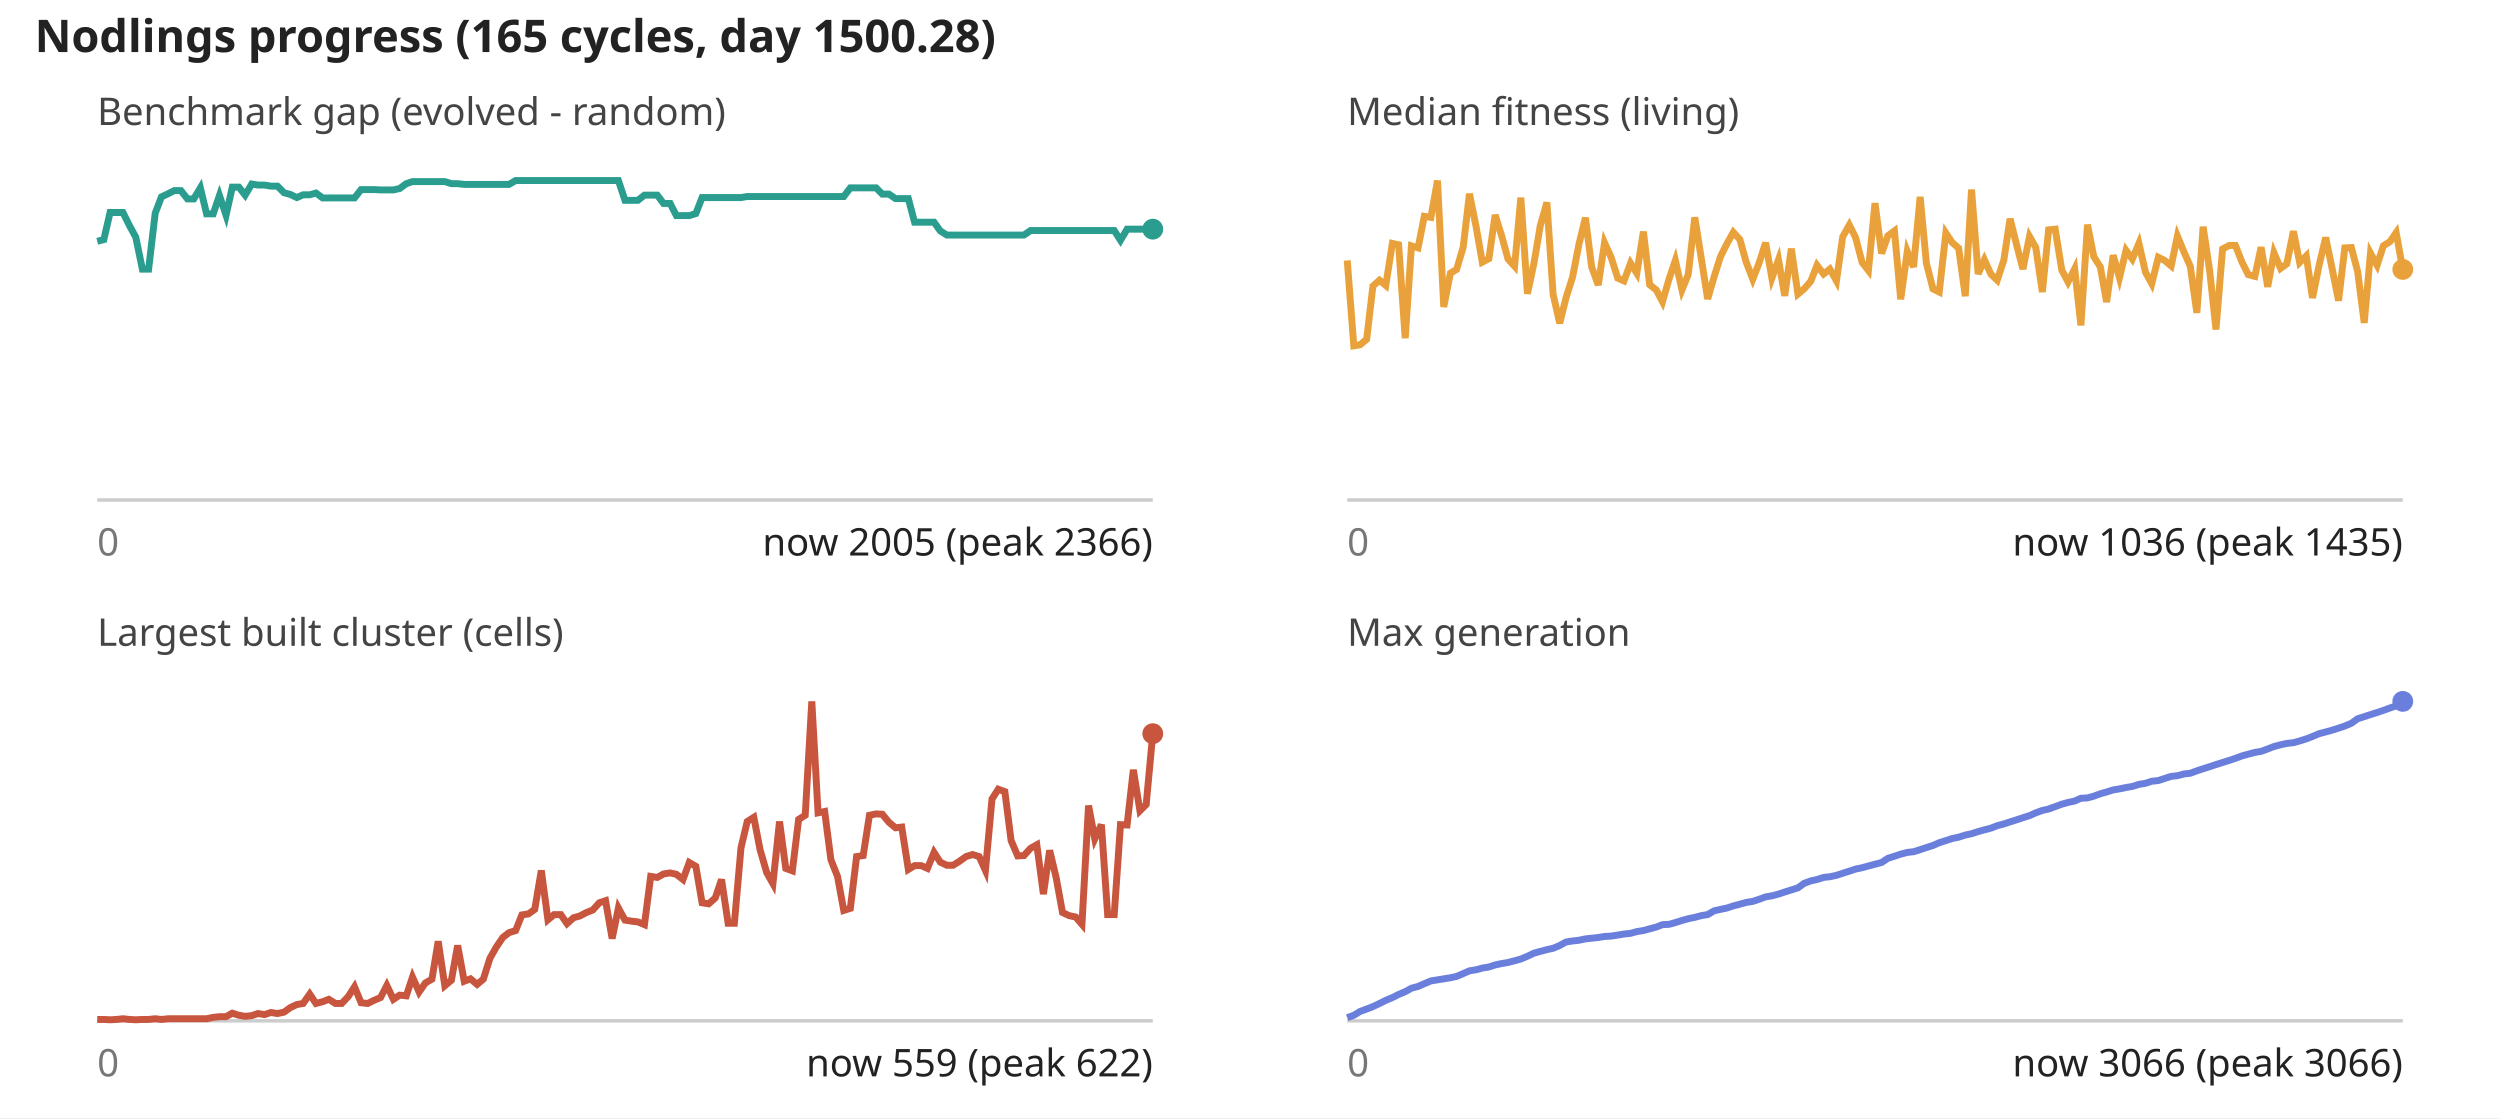
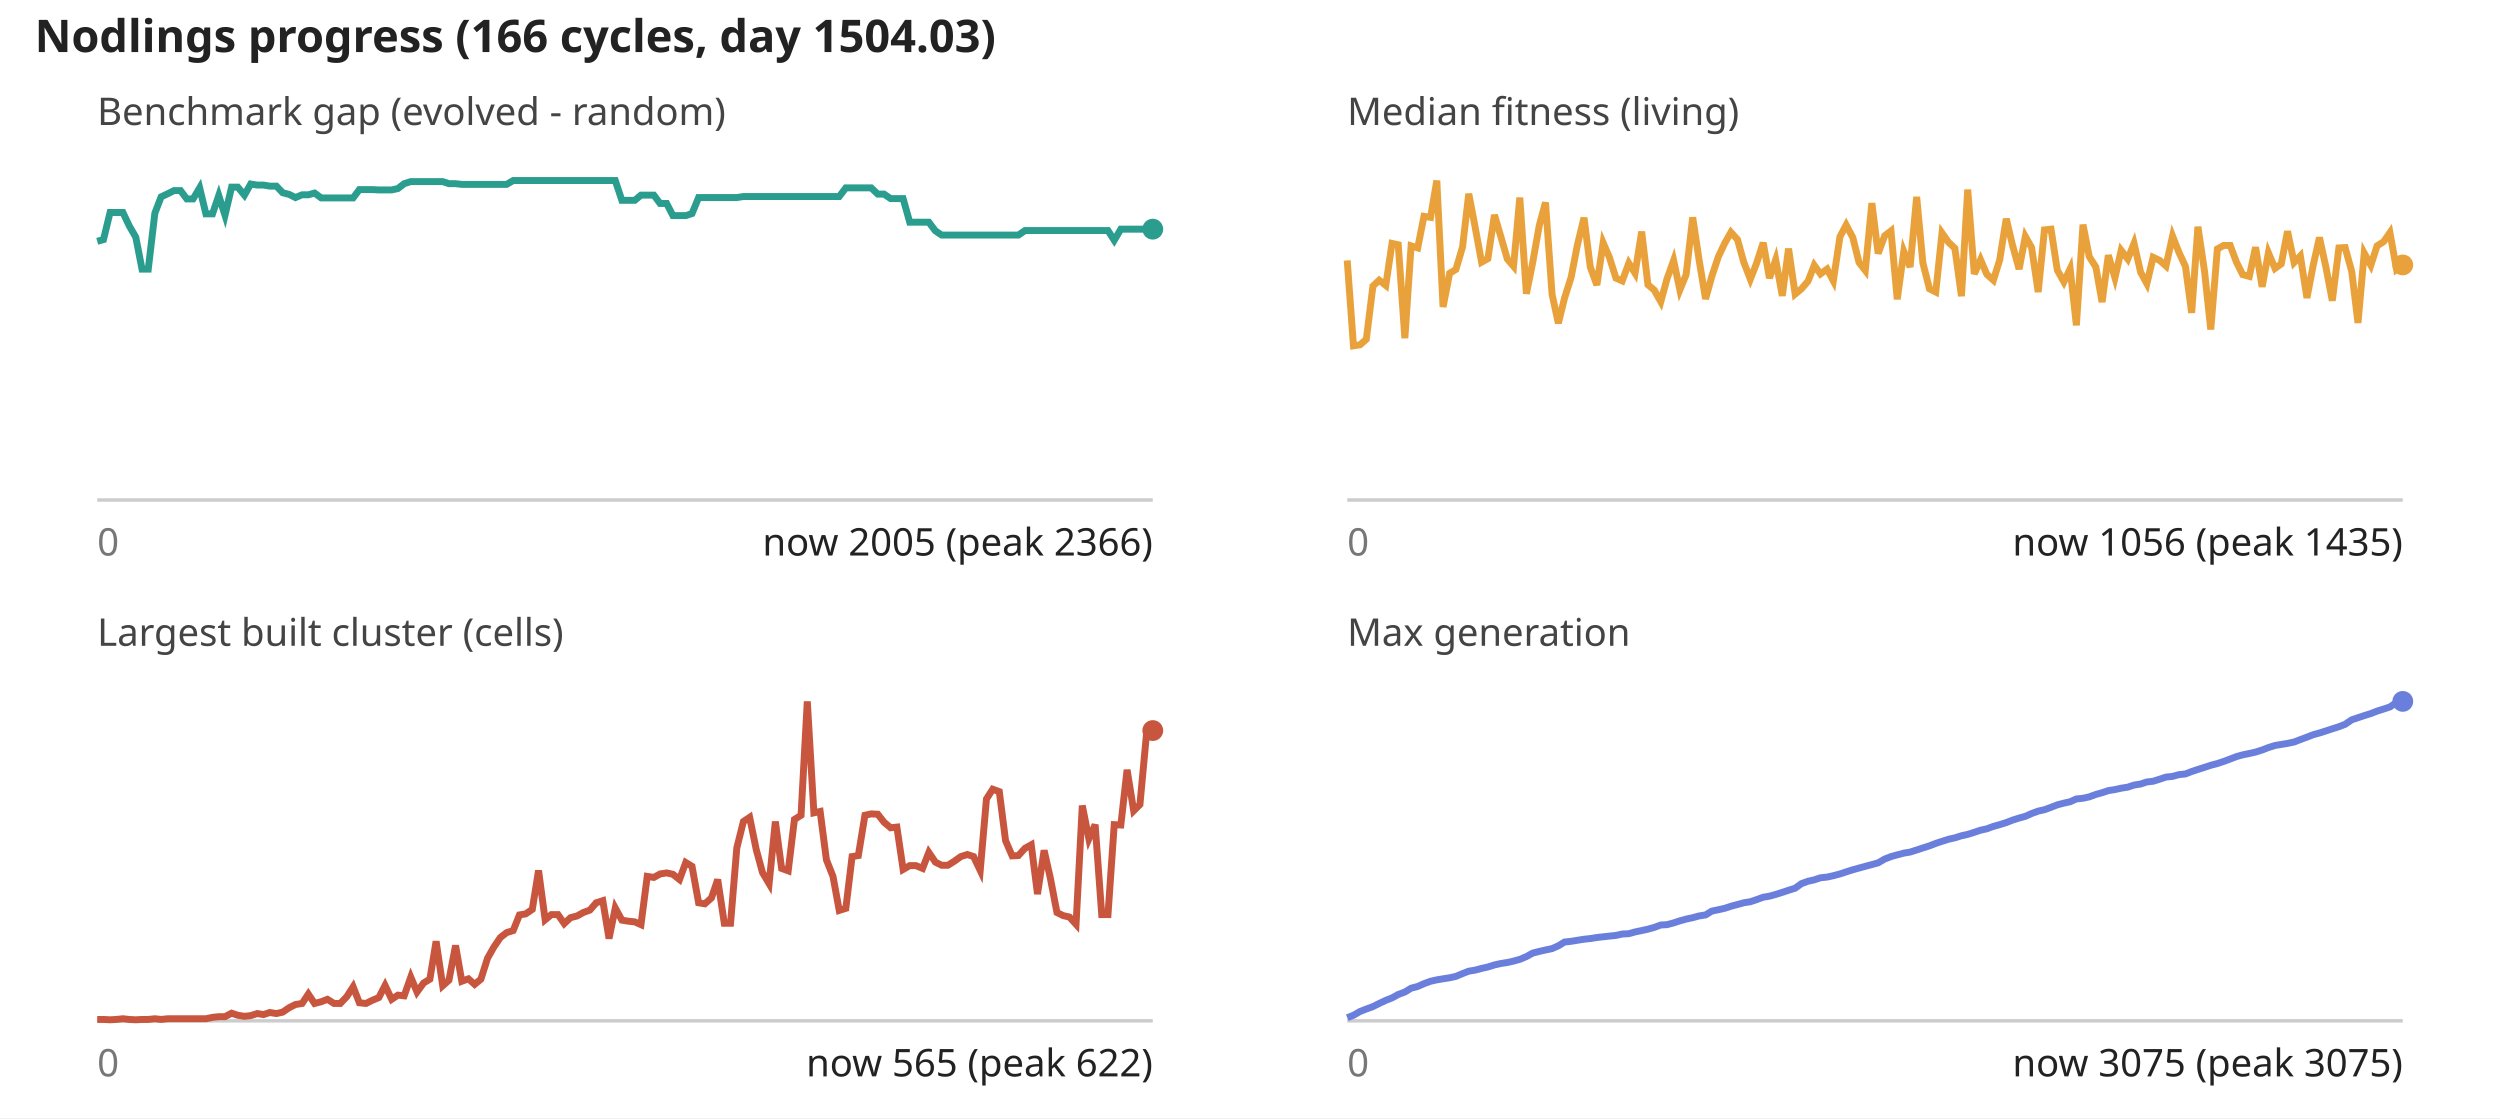
<svg xmlns="http://www.w3.org/2000/svg" viewBox="0 0 720 322" font-family="sans-serif" font-size="11">
  <rect width="100%" height="100%" fill="#fff" />
-   <text x="10" y="15" font-size="13" font-weight="bold" fill="#222">Nodlings progress (165 cycles, day 1500.28)</text>
+   <text x="10" y="15" font-size="13" font-weight="bold" fill="#222">Nodlings progress (166 cycles, day 1504.03)</text>
  <text x="28" y="36" fill="#444">Benchmark gap (evolved - random)</text>
  <line x1="28" y1="144" x2="332" y2="144" stroke="#ccc" />
-   <polyline fill="none" stroke="#2a9d8f" stroke-width="2" points="28.0,69.5 29.9,69.0 31.7,61.2 33.6,61.2 35.4,61.2 37.3,65.0 39.1,68.3 41.0,77.5 42.8,77.5 44.7,61.4 46.5,56.7 48.4,55.8 50.2,54.9 52.1,54.9 54.0,57.3 55.8,57.3 57.7,54.1 59.5,61.6 61.4,61.6 63.2,56.3 65.1,62.0 66.9,53.9 68.8,53.9 70.6,56.2 72.5,53.0 74.3,53.3 76.2,53.3 78.0,53.6 79.9,53.6 81.8,55.5 83.6,56.0 85.5,56.9 87.3,56.1 89.2,56.1 91.0,55.6 92.9,57.0 94.7,57.0 96.6,57.0 98.4,57.0 100.3,57.0 102.1,57.0 104.0,54.6 105.9,54.6 107.7,54.6 109.6,54.7 111.4,54.7 113.3,54.7 115.1,54.3 117.0,52.9 118.8,52.3 120.7,52.3 122.5,52.3 124.4,52.3 126.2,52.3 128.1,52.3 130.0,52.9 131.8,52.9 133.7,53.1 135.5,53.1 137.4,53.1 139.2,53.1 141.1,53.1 142.9,53.1 144.8,53.1 146.6,53.1 148.5,52.0 150.3,52.0 152.2,52.0 154.0,52.0 155.9,52.0 157.8,52.0 159.6,52.0 161.5,52.0 163.3,52.0 165.2,52.0 167.0,52.0 168.9,52.0 170.7,52.0 172.6,52.0 174.4,52.0 176.3,52.0 178.1,52.0 180.0,57.7 181.9,57.7 183.7,57.7 185.6,56.2 187.4,56.2 189.3,56.2 191.1,58.6 193.0,58.6 194.8,62.1 196.7,62.1 198.5,62.1 200.4,61.5 202.2,56.9 204.1,56.9 206.0,56.9 207.8,56.9 209.7,56.9 211.5,56.9 213.4,56.9 215.2,56.6 217.1,56.6 218.9,56.6 220.8,56.6 222.6,56.6 224.5,56.6 226.3,56.6 228.2,56.6 230.0,56.6 231.9,56.6 233.8,56.6 235.6,56.6 237.5,56.6 239.3,56.6 241.2,56.6 243.0,56.6 244.9,54.1 246.7,54.1 248.6,54.1 250.4,54.1 252.3,54.1 254.1,55.9 256.0,55.9 257.9,57.2 259.7,57.2 261.6,57.2 263.4,64.0 265.3,64.0 267.1,64.0 269.0,64.0 270.8,66.5 272.7,67.7 274.5,67.7 276.4,67.7 278.2,67.7 280.1,67.7 282.0,67.7 283.8,67.7 285.7,67.7 287.5,67.7 289.4,67.7 291.2,67.7 293.1,67.7 294.9,67.7 296.8,66.4 298.6,66.4 300.5,66.4 302.3,66.4 304.2,66.4 306.0,66.4 307.9,66.4 309.8,66.4 311.6,66.4 313.5,66.4 315.3,66.4 317.2,66.4 319.0,66.4 320.9,66.4 322.7,69.2 324.6,66.0 326.4,66.0 328.3,66.0 330.1,66.0 332.0,66.0" />
+   <polyline fill="none" stroke="#2a9d8f" stroke-width="2" points="28.0,69.5 29.8,69.0 31.7,61.2 33.5,61.2 35.4,61.2 37.2,65.0 39.1,68.3 40.9,77.5 42.7,77.5 44.6,61.4 46.4,56.7 48.3,55.8 50.1,54.9 52.0,54.9 53.8,57.3 55.6,57.3 57.5,54.1 59.3,61.6 61.2,61.6 63.0,56.3 64.8,62.0 66.7,53.9 68.5,53.9 70.4,56.2 72.2,53.0 74.1,53.3 75.9,53.3 77.7,53.6 79.6,53.6 81.4,55.5 83.3,56.0 85.1,56.9 87.0,56.1 88.8,56.1 90.6,55.6 92.5,57.0 94.3,57.0 96.2,57.0 98.0,57.0 99.9,57.0 101.7,57.0 103.5,54.6 105.4,54.6 107.2,54.6 109.1,54.7 110.9,54.7 112.8,54.7 114.6,54.3 116.4,52.9 118.3,52.3 120.1,52.3 122.0,52.3 123.8,52.3 125.6,52.3 127.5,52.3 129.3,52.9 131.2,52.9 133.0,53.1 134.9,53.1 136.7,53.1 138.5,53.1 140.4,53.1 142.2,53.1 144.1,53.1 145.9,53.1 147.8,52.0 149.6,52.0 151.4,52.0 153.3,52.0 155.1,52.0 157.0,52.0 158.8,52.0 160.7,52.0 162.5,52.0 164.3,52.0 166.2,52.0 168.0,52.0 169.9,52.0 171.7,52.0 173.6,52.0 175.4,52.0 177.2,52.0 179.1,57.7 180.9,57.7 182.8,57.7 184.6,56.2 186.4,56.2 188.3,56.2 190.1,58.6 192.0,58.6 193.8,62.1 195.7,62.1 197.5,62.1 199.3,61.5 201.2,56.9 203.0,56.9 204.9,56.9 206.7,56.9 208.6,56.9 210.4,56.9 212.2,56.9 214.1,56.6 215.9,56.6 217.8,56.6 219.6,56.6 221.5,56.6 223.3,56.6 225.1,56.6 227.0,56.6 228.8,56.6 230.7,56.6 232.5,56.6 234.4,56.6 236.2,56.6 238.0,56.6 239.9,56.6 241.7,56.6 243.6,54.1 245.4,54.1 247.2,54.1 249.1,54.1 250.9,54.1 252.8,55.9 254.6,55.9 256.5,57.2 258.3,57.2 260.1,57.2 262.0,64.0 263.8,64.0 265.7,64.0 267.5,64.0 269.4,66.5 271.2,67.7 273.0,67.7 274.9,67.7 276.7,67.7 278.6,67.7 280.4,67.7 282.3,67.7 284.1,67.7 285.9,67.7 287.8,67.7 289.6,67.7 291.5,67.7 293.3,67.7 295.2,66.4 297.0,66.4 298.8,66.4 300.7,66.4 302.5,66.4 304.4,66.4 306.2,66.4 308.0,66.4 309.9,66.4 311.7,66.4 313.6,66.4 315.4,66.4 317.3,66.4 319.1,66.4 320.9,69.2 322.8,66.0 324.6,66.0 326.5,66.0 328.3,66.0 330.2,66.0 332.0,66.0" />
  <circle cx="332.0" cy="66.0" r="3" fill="#2a9d8f" />
  <text x="28" y="160" fill="#777">0</text>
  <text x="332" y="160" text-anchor="end" fill="#222">now 2005 (peak 2366)</text>
  <text x="388" y="36" fill="#444">Median fitness (living)</text>
  <line x1="388" y1="144" x2="692" y2="144" stroke="#ccc" />
-   <polyline fill="none" stroke="#e9a23b" stroke-width="2" points="388.0,75.0 389.9,99.6 391.7,99.3 393.6,97.7 395.4,82.4 397.3,80.7 399.1,82.2 401.0,70.1 402.8,70.5 404.7,97.4 406.5,70.8 408.4,71.4 410.2,62.3 412.1,62.6 414.0,52.0 415.8,88.4 417.7,78.7 419.5,77.6 421.4,71.2 423.2,55.8 425.1,65.2 426.9,75.5 428.8,74.5 430.6,61.9 432.5,68.0 434.3,74.6 436.2,76.7 438.0,56.9 439.9,84.6 441.8,75.7 443.6,65.0 445.5,58.3 447.3,84.8 449.2,93.1 451.0,85.8 452.9,79.8 454.7,70.5 456.6,62.7 458.4,76.9 460.3,82.1 462.1,69.9 464.0,74.1 465.9,80.1 467.7,80.9 469.6,75.8 471.4,78.7 473.3,66.7 475.1,82.0 477.0,83.5 478.8,86.9 480.7,80.3 482.5,75.0 484.4,83.5 486.2,79.1 488.1,62.6 490.0,74.6 491.8,86.1 493.7,79.6 495.5,73.9 497.4,70.1 499.2,66.9 501.1,69.0 502.9,75.5 504.8,80.4 506.6,75.8 508.5,69.9 510.3,80.1 512.2,74.8 514.0,85.2 515.9,71.6 517.8,84.7 519.6,83.2 521.5,81.0 523.3,76.4 525.2,78.9 527.0,77.5 528.9,80.9 530.7,68.2 532.6,64.8 534.4,68.4 536.3,75.6 538.1,77.9 540.0,58.5 541.9,73.0 543.7,67.9 545.6,66.5 547.4,86.2 549.3,72.4 551.1,76.9 553.0,56.7 554.8,75.8 556.7,83.2 558.5,84.1 560.4,67.1 562.2,69.8 564.1,71.5 566.0,85.3 567.8,54.6 569.7,78.9 571.5,74.8 573.4,79.0 575.2,80.7 577.1,74.9 578.9,63.0 580.8,70.6 582.6,77.5 584.5,68.1 586.3,71.3 588.2,84.1 590.0,66.2 591.9,66.0 593.8,77.8 595.6,81.2 597.5,77.4 599.3,93.7 601.2,64.7 603.0,73.9 604.9,76.9 606.7,87.0 608.6,73.5 610.4,80.0 612.3,72.1 614.1,74.6 616.0,70.1 617.9,78.4 619.7,81.7 621.6,74.1 623.4,75.0 625.3,76.6 627.1,68.0 629.0,72.6 630.8,76.7 632.7,90.1 634.5,65.3 636.4,78.1 638.2,94.9 640.1,71.7 642.0,70.7 643.8,70.7 645.7,75.5 647.5,79.1 649.4,79.6 651.2,71.2 653.1,82.6 654.9,72.8 656.8,77.3 658.6,76.0 660.5,66.6 662.3,75.6 664.2,73.7 666.0,85.8 667.9,76.4 669.8,68.4 671.6,77.1 673.5,86.6 675.3,71.4 677.2,71.3 679.0,78.2 680.9,93.0 682.7,72.9 684.6,76.4 686.4,70.8 688.3,69.6 690.1,67.0 692.0,77.6" />
-   <circle cx="692.0" cy="77.6" r="3" fill="#e9a23b" />
+   <polyline fill="none" stroke="#e9a23b" stroke-width="2" points="388.0,75.0 389.8,99.6 391.7,99.3 393.5,97.7 395.4,82.4 397.2,80.7 399.1,82.2 400.9,70.1 402.7,70.5 404.6,97.4 406.4,70.8 408.3,71.4 410.1,62.3 412.0,62.6 413.8,52.0 415.6,88.4 417.5,78.7 419.3,77.6 421.2,71.2 423.0,55.8 424.8,65.2 426.7,75.5 428.5,74.5 430.4,61.9 432.2,68.0 434.1,74.6 435.9,76.7 437.7,56.9 439.6,84.6 441.4,75.7 443.3,65.0 445.1,58.3 447.0,84.8 448.8,93.1 450.6,85.8 452.5,79.8 454.3,70.5 456.2,62.7 458.0,76.9 459.9,82.1 461.7,69.9 463.5,74.1 465.4,80.1 467.2,80.9 469.1,75.8 470.9,78.7 472.8,66.7 474.6,82.0 476.4,83.5 478.3,86.9 480.1,80.3 482.0,75.0 483.8,83.5 485.6,79.1 487.5,62.6 489.3,74.6 491.2,86.1 493.0,79.6 494.9,73.9 496.7,70.1 498.5,66.9 500.4,69.0 502.2,75.5 504.1,80.4 505.9,75.8 507.8,69.9 509.6,80.1 511.4,74.8 513.3,85.2 515.1,71.6 517.0,84.7 518.8,83.2 520.7,81.0 522.5,76.4 524.3,78.9 526.2,77.5 528.0,80.9 529.9,68.2 531.7,64.8 533.6,68.4 535.4,75.6 537.2,77.9 539.1,58.5 540.9,73.0 542.8,67.9 544.6,66.5 546.4,86.2 548.3,72.4 550.1,76.9 552.0,56.7 553.8,75.8 555.7,83.2 557.5,84.1 559.3,67.1 561.2,69.8 563.0,71.5 564.9,85.3 566.7,54.6 568.6,78.9 570.4,74.8 572.2,79.0 574.1,80.7 575.9,74.9 577.8,63.0 579.6,70.6 581.5,77.5 583.3,68.1 585.1,71.3 587.0,84.1 588.8,66.2 590.7,66.0 592.5,77.8 594.4,81.2 596.2,77.4 598.0,93.7 599.9,64.7 601.7,73.9 603.6,76.9 605.4,87.0 607.2,73.5 609.1,80.0 610.9,72.1 612.8,74.6 614.6,70.1 616.5,78.4 618.3,81.7 620.1,74.1 622.0,75.0 623.8,76.6 625.7,68.0 627.5,72.6 629.4,76.7 631.2,90.1 633.0,65.3 634.9,78.1 636.7,94.9 638.6,71.7 640.4,70.7 642.3,70.7 644.1,75.5 645.9,79.1 647.8,79.6 649.6,71.2 651.5,82.6 653.3,72.8 655.2,77.3 657.0,76.0 658.8,66.6 660.7,75.6 662.5,73.7 664.4,85.8 666.2,76.4 668.0,68.4 669.9,77.1 671.7,86.6 673.6,71.4 675.4,71.3 677.3,78.2 679.1,93.0 680.9,72.9 682.8,76.4 684.6,70.8 686.5,69.6 688.3,67.0 690.2,77.6 692.0,76.3" />
+   <circle cx="692.0" cy="76.3" r="3" fill="#e9a23b" />
  <text x="388" y="160" fill="#777">0</text>
-   <text x="692" y="160" text-anchor="end" fill="#222">now 1036 (peak 1435)</text>
+   <text x="692" y="160" text-anchor="end" fill="#222">now 1056 (peak 1435)</text>
  <text x="28" y="186" fill="#444">Largest built cluster (cells)</text>
  <line x1="28" y1="294" x2="332" y2="294" stroke="#ccc" />
-   <polyline fill="none" stroke="#c8553d" stroke-width="2" points="28.0,293.6 29.9,293.6 31.7,293.7 33.6,293.6 35.4,293.4 37.3,293.6 39.1,293.7 41.0,293.6 42.8,293.6 44.7,293.4 46.5,293.6 48.4,293.4 50.2,293.4 52.1,293.4 54.0,293.4 55.8,293.4 57.7,293.4 59.5,293.4 61.4,293.0 63.2,292.8 65.1,292.8 66.9,291.8 68.8,292.4 70.6,292.7 72.5,292.5 74.3,291.9 76.2,292.2 78.0,291.6 79.9,291.9 81.8,291.5 83.6,290.2 85.5,289.3 87.3,289.0 89.2,286.3 91.0,289.0 92.9,288.5 94.7,287.8 96.6,289.0 98.4,289.0 100.3,287.0 102.1,284.2 104.0,288.8 105.9,289.0 107.7,288.1 109.6,287.3 111.4,283.8 113.3,287.8 115.1,286.6 117.0,286.8 118.8,281.4 120.7,285.7 122.5,283.1 124.4,282.0 126.2,271.1 128.1,283.9 130.0,282.3 131.8,272.3 133.7,282.6 135.5,281.9 137.4,283.5 139.2,282.0 141.1,276.0 142.9,272.8 144.8,270.0 146.6,268.6 148.5,268.0 150.3,263.5 152.2,263.2 154.0,261.9 155.9,250.7 157.8,264.9 159.6,263.4 161.5,263.4 163.3,266.0 165.2,264.3 167.0,263.8 168.9,262.8 170.7,262.1 172.6,260.0 174.4,259.4 176.3,270.3 178.1,261.5 180.0,265.0 181.9,265.3 183.7,265.5 185.6,266.3 187.4,252.4 189.3,252.7 191.1,251.7 193.0,251.4 194.8,251.8 196.7,253.3 198.5,248.4 200.4,249.5 202.2,260.0 204.1,260.3 206.0,258.6 207.8,253.3 209.7,265.9 211.5,265.9 213.4,244.2 215.2,236.6 217.1,235.4 218.9,244.7 220.8,251.3 222.6,254.5 224.5,236.6 226.3,250.1 228.2,250.8 230.0,236.0 231.9,234.8 233.8,202.0 235.6,234.1 237.5,233.7 239.3,247.6 241.2,252.4 243.0,262.2 244.9,261.6 246.7,246.7 248.6,246.4 250.4,234.8 252.3,234.4 254.1,234.5 256.0,236.8 257.9,238.4 259.7,238.2 261.6,250.4 263.4,249.3 265.3,249.3 267.1,250.1 269.0,245.5 270.8,248.3 272.7,249.2 274.5,249.2 276.4,248.0 278.2,246.7 280.1,246.1 282.0,246.7 283.8,250.7 285.7,230.1 287.5,227.3 289.4,228.0 291.2,242.1 293.1,246.5 294.9,246.4 296.8,244.3 298.6,243.3 300.5,257.5 302.3,244.9 304.2,252.9 306.0,262.8 307.9,263.7 309.8,264.1 311.6,266.2 313.5,232.0 315.3,241.6 317.2,237.5 319.0,263.4 320.9,263.4 322.7,237.5 324.6,237.6 326.4,221.7 328.3,233.5 330.1,231.7 332.0,211.3" />
-   <circle cx="332.0" cy="211.3" r="3" fill="#c8553d" />
+   <polyline fill="none" stroke="#c8553d" stroke-width="2" points="28.0,293.6 29.8,293.6 31.7,293.7 33.5,293.6 35.4,293.4 37.2,293.6 39.1,293.7 40.9,293.6 42.7,293.6 44.6,293.4 46.4,293.6 48.3,293.4 50.1,293.4 52.0,293.4 53.8,293.4 55.6,293.4 57.5,293.4 59.3,293.4 61.2,293.0 63.0,292.8 64.8,292.8 66.7,291.8 68.5,292.4 70.4,292.7 72.2,292.5 74.1,291.9 75.9,292.2 77.7,291.6 79.6,291.9 81.4,291.5 83.3,290.2 85.1,289.3 87.0,289.0 88.8,286.3 90.6,289.0 92.5,288.5 94.3,287.8 96.2,289.0 98.0,289.0 99.9,287.0 101.7,284.2 103.5,288.8 105.4,289.0 107.2,288.1 109.1,287.3 110.9,283.8 112.8,287.8 114.6,286.6 116.4,286.8 118.3,281.4 120.1,285.7 122.0,283.1 123.8,282.0 125.6,271.1 127.5,283.9 129.3,282.3 131.2,272.3 133.0,282.6 134.9,281.9 136.7,283.5 138.5,282.0 140.4,276.0 142.2,272.8 144.1,270.0 145.9,268.6 147.8,268.0 149.6,263.5 151.4,263.2 153.3,261.9 155.1,250.7 157.0,264.9 158.8,263.4 160.7,263.4 162.5,266.0 164.3,264.3 166.2,263.8 168.0,262.8 169.9,262.1 171.7,260.0 173.6,259.4 175.4,270.3 177.2,261.5 179.1,265.0 180.9,265.3 182.8,265.5 184.6,266.3 186.4,252.4 188.3,252.7 190.1,251.7 192.0,251.4 193.8,251.8 195.7,253.3 197.5,248.4 199.3,249.5 201.2,260.0 203.0,260.3 204.9,258.6 206.7,253.3 208.6,265.9 210.4,265.9 212.2,244.2 214.1,236.6 215.9,235.4 217.8,244.7 219.6,251.3 221.5,254.5 223.3,236.6 225.1,250.1 227.0,250.8 228.8,236.0 230.7,234.8 232.5,202.0 234.4,234.1 236.2,233.7 238.0,247.6 239.9,252.4 241.7,262.2 243.6,261.6 245.4,246.7 247.2,246.4 249.1,234.8 250.9,234.4 252.8,234.5 254.6,236.8 256.5,238.4 258.3,238.2 260.1,250.4 262.0,249.3 263.8,249.3 265.7,250.1 267.5,245.5 269.4,248.3 271.2,249.2 273.0,249.2 274.9,248.0 276.7,246.7 278.6,246.1 280.4,246.7 282.3,250.7 284.1,230.1 285.9,227.3 287.8,228.0 289.6,242.1 291.5,246.5 293.3,246.4 295.2,244.3 297.0,243.3 298.8,257.5 300.7,244.9 302.5,252.9 304.4,262.8 306.2,263.7 308.0,264.1 309.9,266.2 311.7,232.0 313.6,241.6 315.4,237.5 317.3,263.4 319.1,263.4 320.9,237.5 322.8,237.6 324.6,221.7 326.5,233.5 328.3,231.7 330.2,211.3 332.0,210.4" />
+   <circle cx="332.0" cy="210.4" r="3" fill="#c8553d" />
  <text x="28" y="310" fill="#777">0</text>
-   <text x="332" y="310" text-anchor="end" fill="#222">now 559 (peak 622)</text>
+   <text x="332" y="310" text-anchor="end" fill="#222">now 565 (peak 622)</text>
  <text x="388" y="186" fill="#444">Max generation</text>
  <line x1="388" y1="294" x2="692" y2="294" stroke="#ccc" />
-   <polyline fill="none" stroke="#6a7fdb" stroke-width="2" points="388.0,293.1 389.9,292.4 391.7,291.3 393.6,290.6 395.4,289.9 397.3,289.0 399.1,288.1 401.0,287.3 402.8,286.4 404.7,285.6 406.5,284.6 408.4,284.1 410.2,283.3 412.1,282.5 414.0,282.2 415.8,281.9 417.7,281.6 419.5,281.2 421.4,280.4 423.2,279.6 425.1,279.3 426.9,278.8 428.8,278.5 430.6,277.9 432.5,277.5 434.3,277.2 436.2,276.7 438.0,276.2 439.9,275.4 441.8,274.5 443.6,274.0 445.5,273.5 447.3,273.1 449.2,272.3 451.0,271.3 452.9,271.0 454.7,270.8 456.6,270.4 458.4,270.2 460.3,270.0 462.1,269.7 464.0,269.6 465.9,269.3 467.7,269.0 469.6,268.8 471.4,268.3 473.3,268.0 475.1,267.5 477.0,267.0 478.8,266.3 480.7,266.2 482.5,265.7 484.4,265.1 486.2,264.6 488.1,264.2 490.0,263.7 491.8,263.4 493.7,262.3 495.5,261.9 497.4,261.5 499.2,260.9 501.1,260.4 502.9,259.9 504.8,259.6 506.6,259.0 508.5,258.3 510.3,258.0 512.2,257.5 514.0,256.9 515.9,256.3 517.8,255.7 519.6,254.4 521.5,253.7 523.3,253.3 525.2,252.7 527.0,252.5 528.9,252.1 530.7,251.5 532.6,250.9 534.4,250.3 536.3,249.9 538.1,249.4 540.0,248.9 541.9,248.4 543.7,247.2 545.6,246.6 547.4,246.0 549.3,245.5 551.1,245.3 553.0,244.7 554.8,244.1 556.7,243.5 558.5,242.7 560.4,242.1 562.2,241.5 564.1,241.1 566.0,240.5 567.8,240.1 569.7,239.5 571.5,239.0 573.4,238.5 575.2,237.8 577.1,237.3 578.9,236.7 580.8,236.1 582.6,235.5 584.5,234.9 586.3,234.1 588.2,233.4 590.0,233.0 591.9,232.3 593.8,231.6 595.6,231.1 597.5,230.7 599.3,229.9 601.2,229.8 603.0,229.3 604.9,228.6 606.7,228.1 608.6,227.5 610.4,227.2 612.3,226.8 614.1,226.5 616.0,225.9 617.9,225.6 619.7,225.0 621.6,224.8 623.4,224.2 625.3,223.6 627.1,223.4 629.0,222.9 630.8,222.7 632.7,222.0 634.5,221.4 636.4,220.8 638.2,220.2 640.1,219.6 642.0,219.0 643.8,218.4 645.7,217.7 647.5,217.2 649.4,216.7 651.2,216.4 653.1,215.7 654.9,215.0 656.8,214.5 658.6,214.1 660.5,213.9 662.3,213.4 664.2,212.8 666.0,212.1 667.9,211.3 669.8,210.8 671.6,210.3 673.5,209.7 675.3,209.1 677.2,208.3 679.0,207.0 680.9,206.4 682.7,205.8 684.6,205.2 686.4,204.6 688.3,203.9 690.1,203.3 692.0,202.0" />
+   <polyline fill="none" stroke="#6a7fdb" stroke-width="2" points="388.0,293.1 389.8,292.4 391.7,291.3 393.5,290.6 395.4,289.9 397.2,289.0 399.1,288.1 400.9,287.4 402.7,286.4 404.6,285.7 406.4,284.6 408.3,284.1 410.1,283.3 412.0,282.6 413.8,282.2 415.6,281.9 417.5,281.6 419.3,281.2 421.2,280.4 423.0,279.7 424.8,279.4 426.7,278.9 428.5,278.5 430.4,277.9 432.2,277.5 434.1,277.2 435.9,276.8 437.7,276.3 439.6,275.5 441.4,274.5 443.3,274.0 445.1,273.6 447.0,273.2 448.8,272.4 450.6,271.3 452.5,271.1 454.3,270.8 456.2,270.5 458.0,270.3 459.9,270.0 461.7,269.8 463.5,269.6 465.4,269.4 467.2,269.0 469.1,268.9 470.9,268.4 472.8,268.0 474.6,267.6 476.4,267.1 478.3,266.4 480.1,266.3 482.0,265.8 483.8,265.2 485.6,264.7 487.5,264.3 489.3,263.8 491.2,263.5 493.0,262.4 494.9,262.0 496.7,261.6 498.5,261.0 500.4,260.5 502.2,260.0 504.1,259.7 505.9,259.1 507.8,258.4 509.6,258.1 511.4,257.6 513.3,257.0 515.1,256.4 517.0,255.8 518.8,254.5 520.7,253.8 522.5,253.4 524.3,252.8 526.2,252.6 528.0,252.2 529.9,251.7 531.7,251.1 533.6,250.5 535.4,250.0 537.2,249.5 539.1,249.0 540.9,248.5 542.8,247.4 544.6,246.7 546.4,246.2 548.3,245.7 550.1,245.4 552.0,244.8 553.8,244.2 555.7,243.6 557.5,242.9 559.3,242.3 561.2,241.7 563.0,241.3 564.9,240.7 566.7,240.3 568.6,239.7 570.4,239.1 572.2,238.7 574.1,238.0 575.9,237.5 577.8,236.9 579.6,236.2 581.5,235.6 583.3,235.1 585.1,234.3 587.0,233.6 588.8,233.2 590.7,232.5 592.5,231.8 594.4,231.3 596.2,230.9 598.0,230.1 599.9,229.9 601.7,229.5 603.6,228.8 605.4,228.3 607.2,227.7 609.1,227.4 610.9,227.0 612.8,226.7 614.6,226.1 616.5,225.8 618.3,225.2 620.1,225.0 622.0,224.4 623.8,223.8 625.7,223.6 627.5,223.1 629.4,222.9 631.2,222.2 633.0,221.6 634.9,221.0 636.7,220.4 638.6,219.9 640.4,219.3 642.3,218.6 644.1,217.9 645.9,217.4 647.8,217.0 649.6,216.6 651.5,216.0 653.3,215.3 655.2,214.7 657.0,214.4 658.8,214.1 660.7,213.7 662.5,213.0 664.4,212.3 666.2,211.6 668.0,211.1 669.9,210.5 671.7,209.9 673.6,209.3 675.4,208.6 677.3,207.3 679.1,206.7 680.9,206.1 682.8,205.5 684.6,204.8 686.5,204.2 688.3,203.6 690.2,202.3 692.0,202.0" />
  <circle cx="692.0" cy="202.0" r="3" fill="#6a7fdb" />
  <text x="388" y="310" fill="#777">0</text>
-   <text x="692" y="310" text-anchor="end" fill="#222">now 3066 (peak 3066)</text>
+   <text x="692" y="310" text-anchor="end" fill="#222">now 3075 (peak 3075)</text>
</svg>
